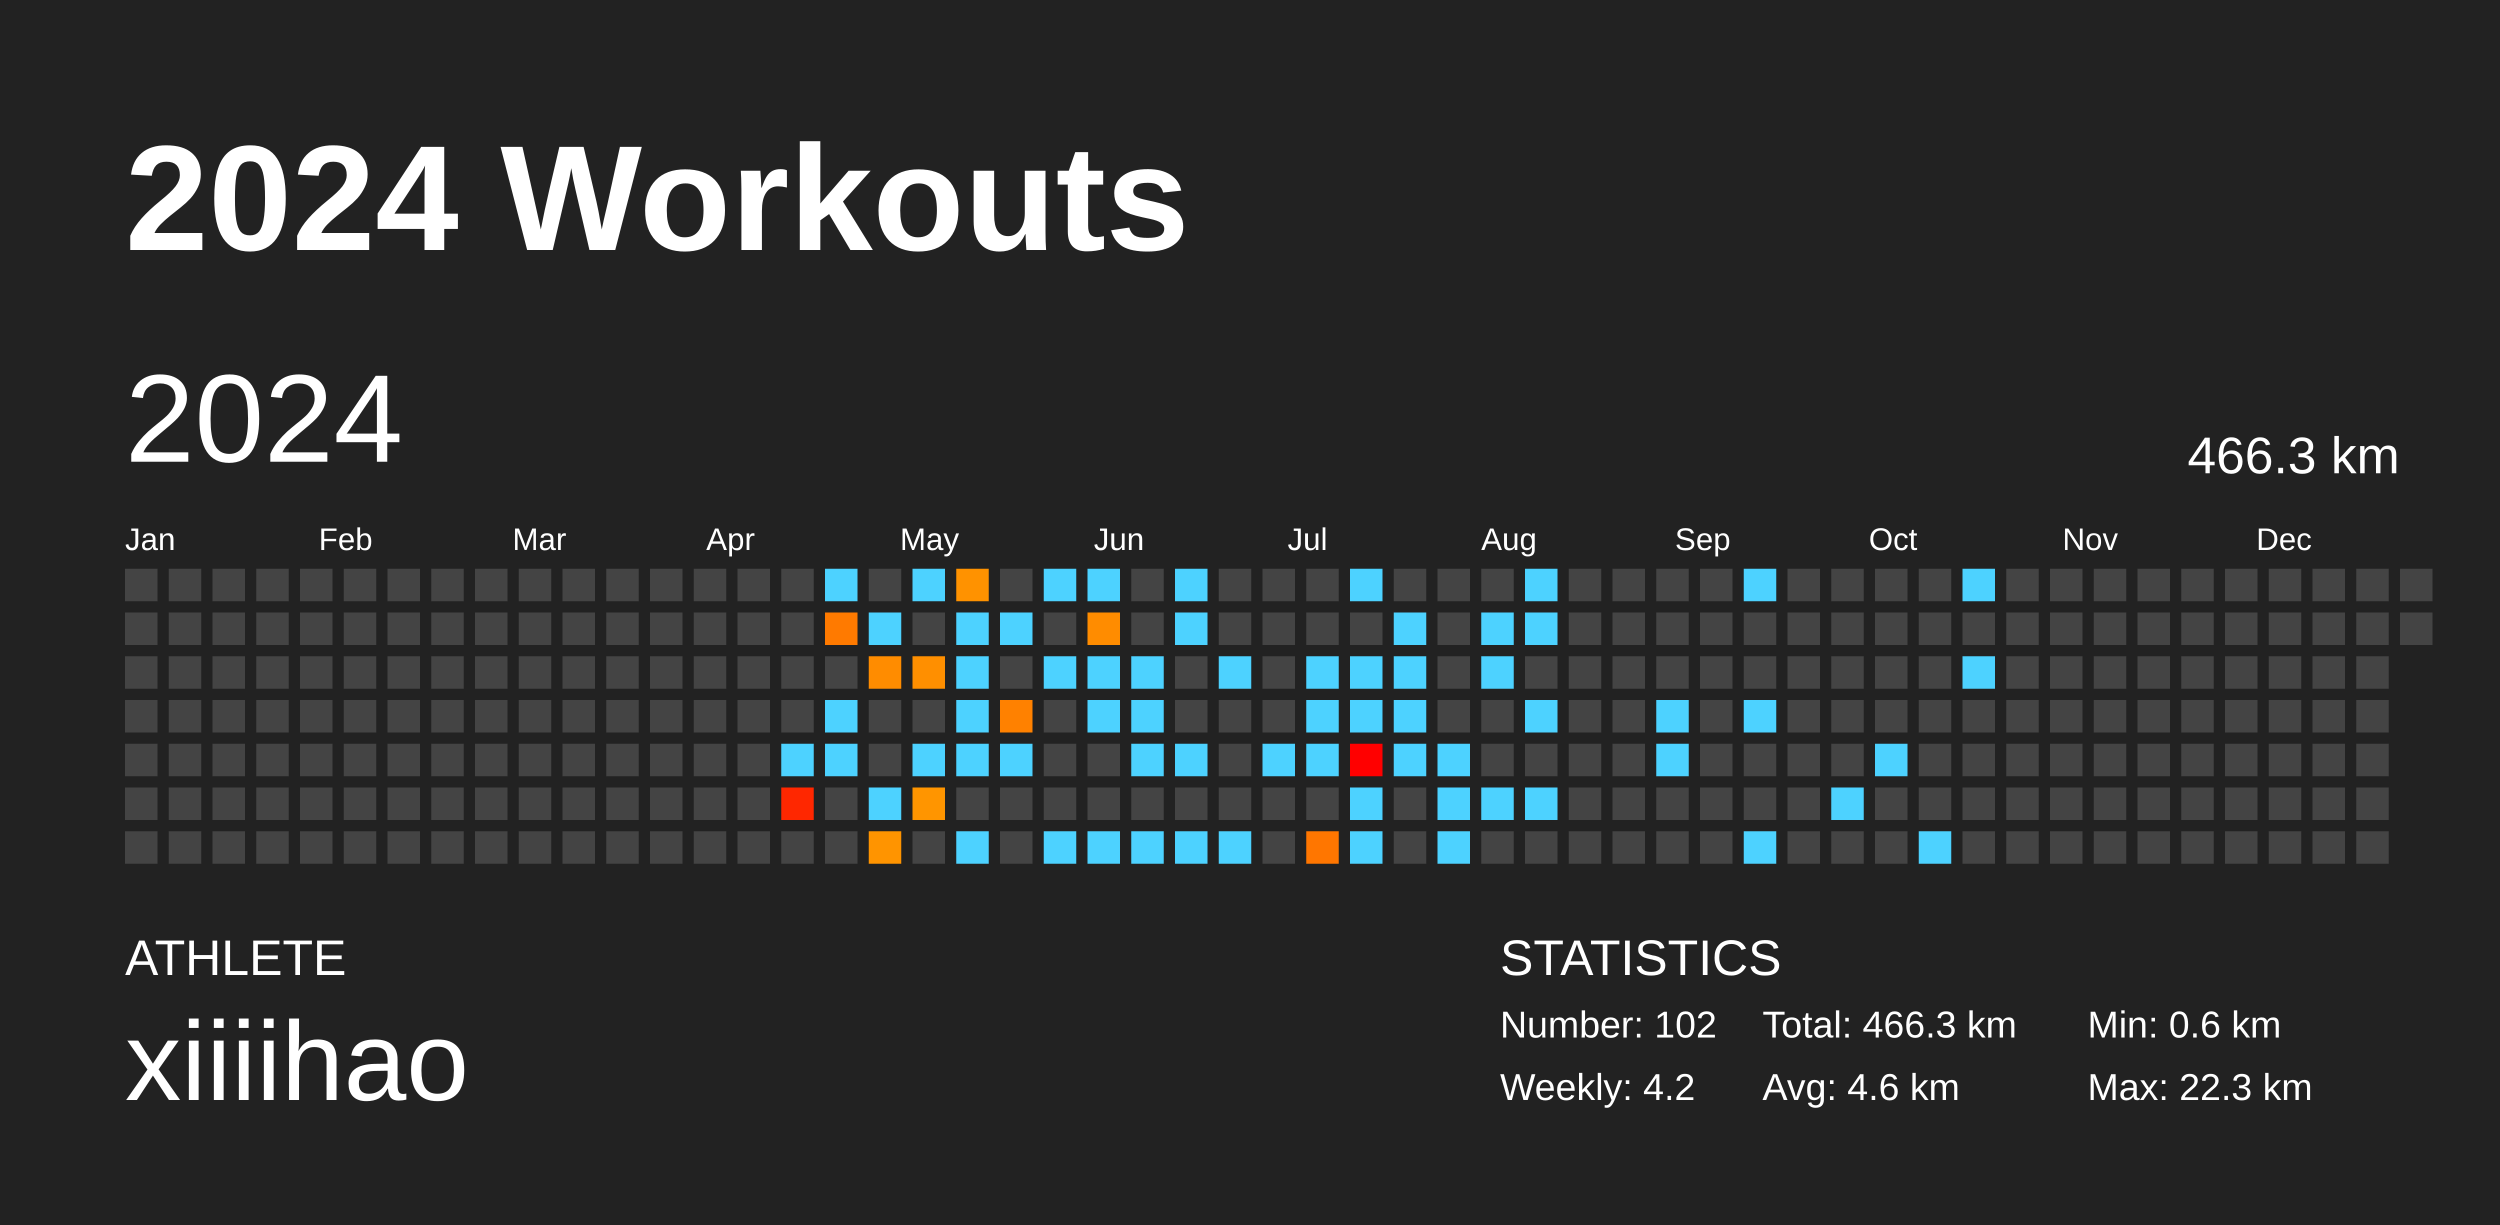
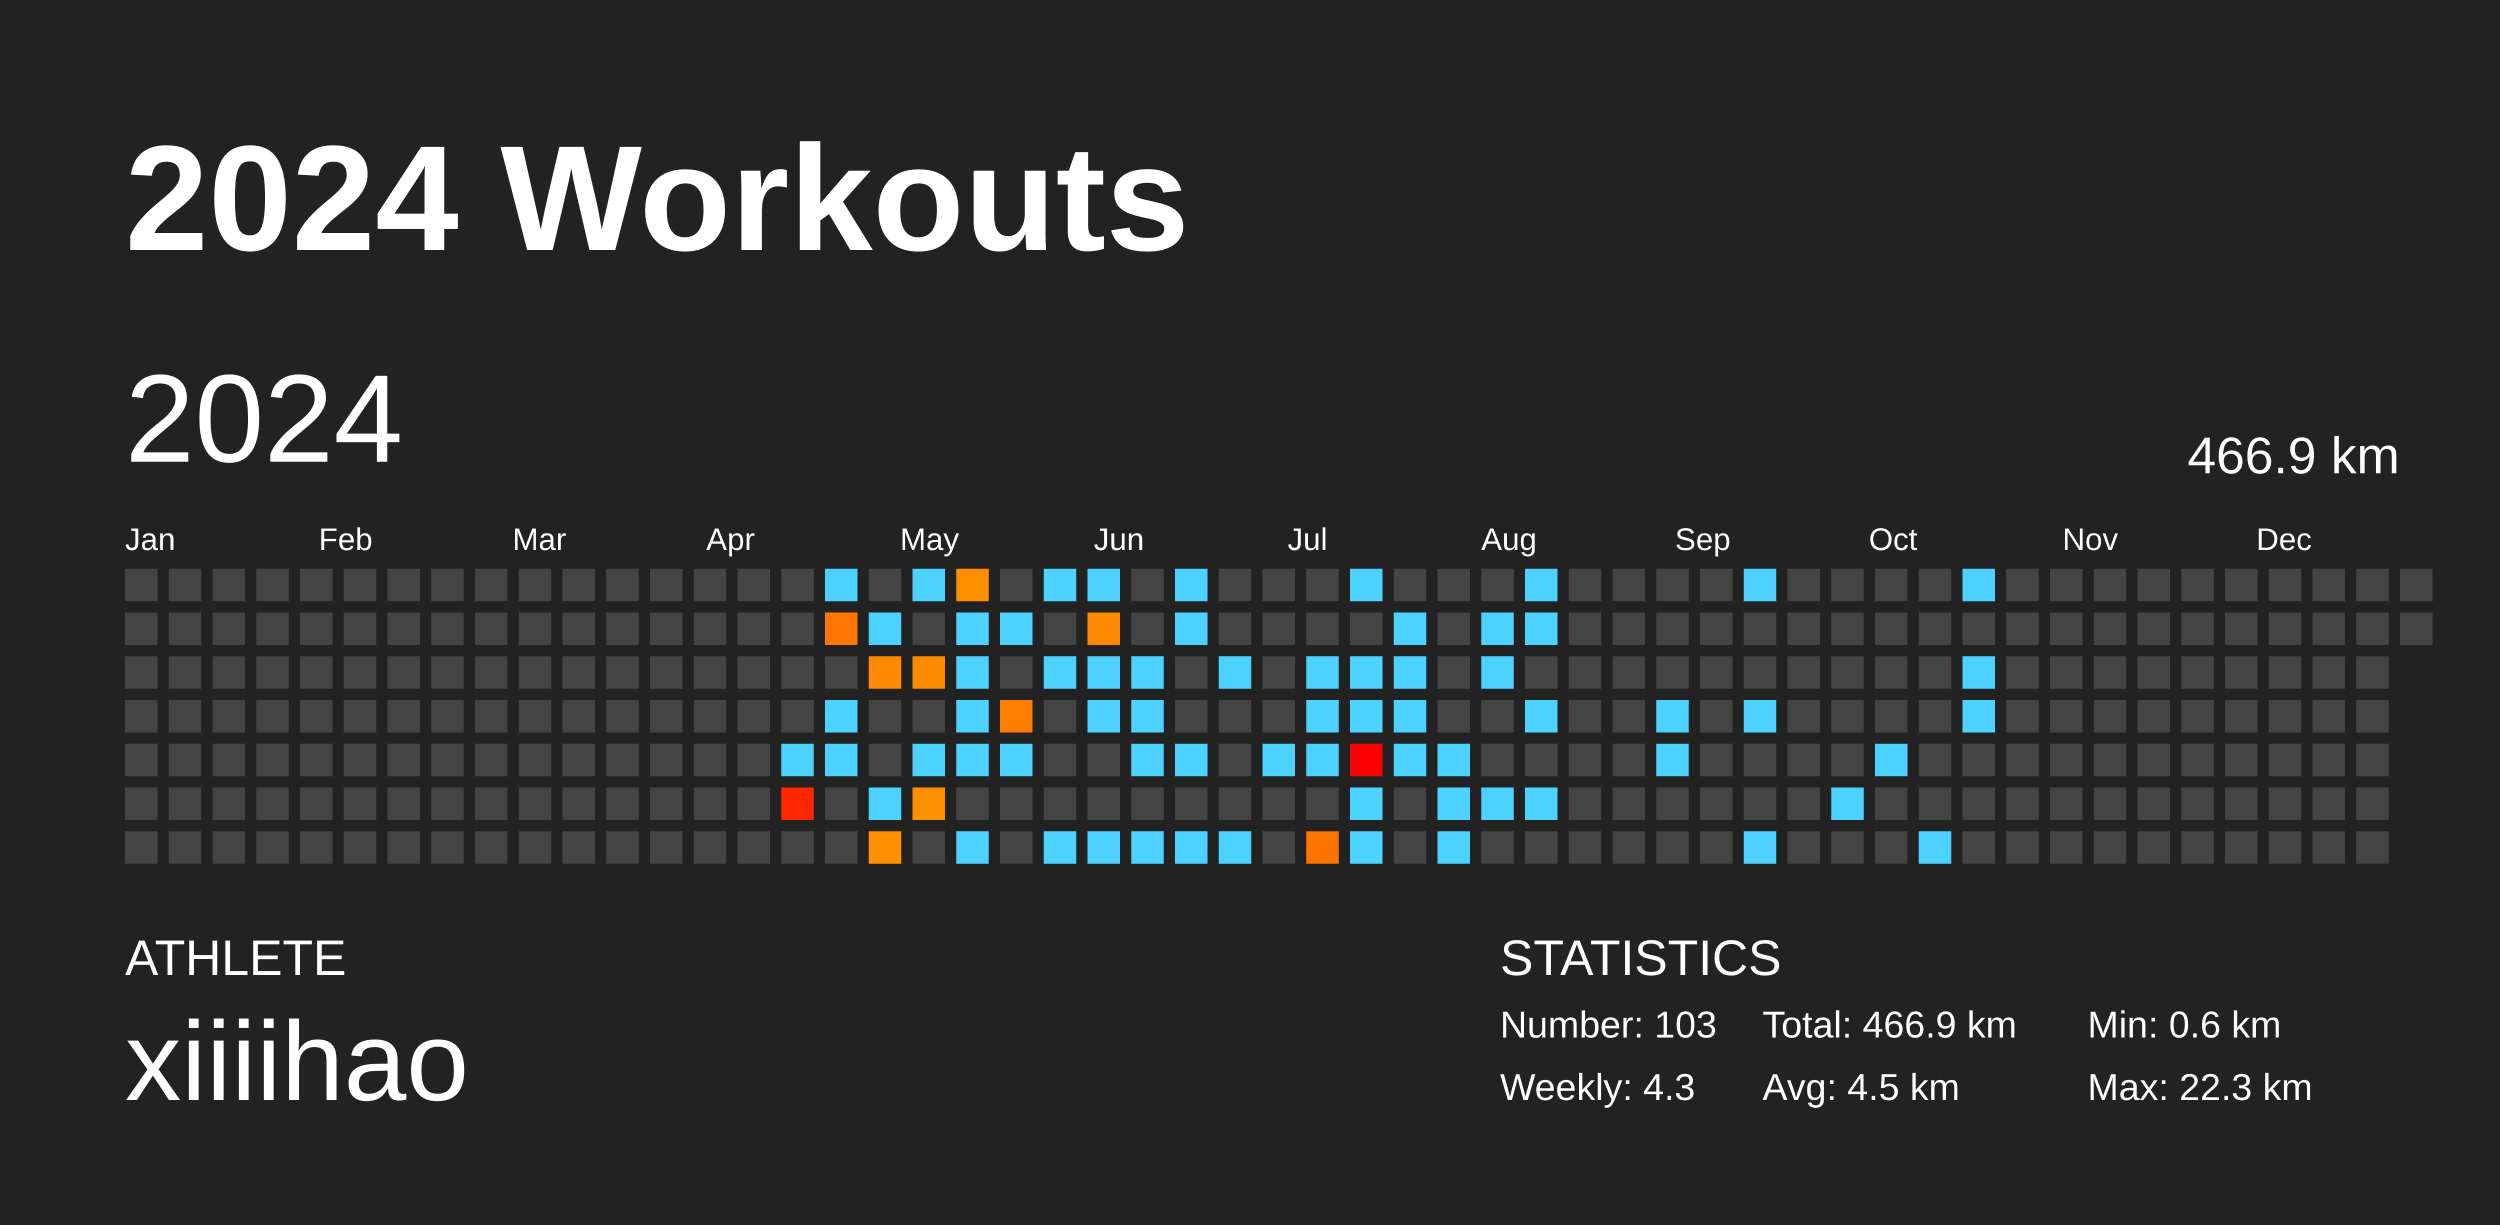
<svg xmlns="http://www.w3.org/2000/svg" baseProfile="full" height="98mm" version="1.1" viewBox="0,0,200,98" width="200mm">
  <defs />
  <rect fill="#222222" height="98" width="200" x="0" y="0" />
  <text fill="#FFFFFF" style="font-size:12px; font-family:Arial; font-weight:bold;" x="10" y="20">2024 Workouts</text>
  <text fill="#FFFFFF" style="font-size:4px; font-family:Arial" x="10" y="78">ATHLETE</text>
  <text fill="#FFFFFF" style="font-size:9px; font-family:Arial" x="10" y="88">xiiiihao</text>
  <text fill="#FFFFFF" style="font-size:4px; font-family:Arial" x="120" y="78">STATISTICS</text>
-   <text fill="#FFFFFF" style="font-size:3px; font-family:Arial" x="120" y="83">Number: 102</text>
-   <text fill="#FFFFFF" style="font-size:3px; font-family:Arial" x="120" y="88">Weekly: 4.2</text>
-   <text fill="#FFFFFF" style="font-size:3px; font-family:Arial" x="141" y="83">Total: 466.3 km</text>
-   <text fill="#FFFFFF" style="font-size:3px; font-family:Arial" x="141" y="88">Avg: 4.6 km</text>
+   <text fill="#FFFFFF" style="font-size:3px; font-family:Arial" x="120" y="83">Number: 103</text>
+   <text fill="#FFFFFF" style="font-size:3px; font-family:Arial" x="120" y="88">Weekly: 4.3</text>
+   <text fill="#FFFFFF" style="font-size:3px; font-family:Arial" x="141" y="83">Total: 466.9 km</text>
+   <text fill="#FFFFFF" style="font-size:3px; font-family:Arial" x="141" y="88">Avg: 4.5 km</text>
  <text fill="#FFFFFF" style="font-size:3px; font-family:Arial" x="167" y="83">Min: 0.6 km</text>
  <text fill="#FFFFFF" style="font-size:3px; font-family:Arial" x="167" y="88">Max: 22.3 km</text>
  <text dominant-baseline="hanging" fill="#FFFFFF" style="font-size:10.0px; font-family:Arial;" x="10" y="30">2024</text>
-   <text dominant-baseline="hanging" fill="#FFFFFF" style="font-size:4.125px; font-family:Arial;" x="175" y="35">466.3 km</text>
+   <text dominant-baseline="hanging" fill="#FFFFFF" style="font-size:4.125px; font-family:Arial;" x="175" y="35">466.9 km</text>
  <text fill="#FFFFFF" style="font-size:2.5px; font-family:Arial" x="10.0" y="44">Jan</text>
  <text fill="#FFFFFF" style="font-size:2.5px; font-family:Arial" x="25.5" y="44">Feb</text>
  <text fill="#FFFFFF" style="font-size:2.5px; font-family:Arial" x="41.0" y="44">Mar</text>
  <text fill="#FFFFFF" style="font-size:2.5px; font-family:Arial" x="56.5" y="44">Apr</text>
  <text fill="#FFFFFF" style="font-size:2.5px; font-family:Arial" x="72.0" y="44">May</text>
  <text fill="#FFFFFF" style="font-size:2.5px; font-family:Arial" x="87.5" y="44">Jun</text>
  <text fill="#FFFFFF" style="font-size:2.5px; font-family:Arial" x="103.0" y="44">Jul</text>
  <text fill="#FFFFFF" style="font-size:2.5px; font-family:Arial" x="118.5" y="44">Aug</text>
  <text fill="#FFFFFF" style="font-size:2.5px; font-family:Arial" x="134.0" y="44">Sep</text>
  <text fill="#FFFFFF" style="font-size:2.5px; font-family:Arial" x="149.5" y="44">Oct</text>
  <text fill="#FFFFFF" style="font-size:2.5px; font-family:Arial" x="165.0" y="44">Nov</text>
  <text fill="#FFFFFF" style="font-size:2.5px; font-family:Arial" x="180.5" y="44">Dec</text>
  <rect fill="#444444" height="2.6" width="2.6" x="10.0" y="45.5" />
  <rect fill="#444444" height="2.6" width="2.6" x="10.0" y="49.0" />
  <rect fill="#444444" height="2.6" width="2.6" x="10.0" y="52.5" />
  <rect fill="#444444" height="2.6" width="2.6" x="10.0" y="56.0" />
  <rect fill="#444444" height="2.6" width="2.6" x="10.0" y="59.5" />
  <rect fill="#444444" height="2.6" width="2.6" x="10.0" y="63.0" />
  <rect fill="#444444" height="2.6" width="2.6" x="10.0" y="66.5" />
  <rect fill="#444444" height="2.6" width="2.6" x="13.5" y="45.5" />
  <rect fill="#444444" height="2.6" width="2.6" x="13.5" y="49.0" />
  <rect fill="#444444" height="2.6" width="2.6" x="13.5" y="52.5" />
  <rect fill="#444444" height="2.6" width="2.6" x="13.5" y="56.0" />
  <rect fill="#444444" height="2.6" width="2.6" x="13.5" y="59.5" />
  <rect fill="#444444" height="2.6" width="2.6" x="13.5" y="63.0" />
  <rect fill="#444444" height="2.6" width="2.6" x="13.5" y="66.5" />
  <rect fill="#444444" height="2.6" width="2.6" x="17.0" y="45.5" />
  <rect fill="#444444" height="2.6" width="2.6" x="17.0" y="49.0" />
  <rect fill="#444444" height="2.6" width="2.6" x="17.0" y="52.5" />
  <rect fill="#444444" height="2.6" width="2.6" x="17.0" y="56.0" />
  <rect fill="#444444" height="2.6" width="2.6" x="17.0" y="59.5" />
  <rect fill="#444444" height="2.6" width="2.6" x="17.0" y="63.0" />
  <rect fill="#444444" height="2.6" width="2.6" x="17.0" y="66.5" />
  <rect fill="#444444" height="2.6" width="2.6" x="20.5" y="45.5" />
  <rect fill="#444444" height="2.6" width="2.6" x="20.5" y="49.0" />
  <rect fill="#444444" height="2.6" width="2.6" x="20.5" y="52.5" />
  <rect fill="#444444" height="2.6" width="2.6" x="20.5" y="56.0" />
  <rect fill="#444444" height="2.6" width="2.6" x="20.5" y="59.5" />
  <rect fill="#444444" height="2.6" width="2.6" x="20.5" y="63.0" />
  <rect fill="#444444" height="2.6" width="2.6" x="20.5" y="66.5" />
  <rect fill="#444444" height="2.6" width="2.6" x="24.0" y="45.5" />
  <rect fill="#444444" height="2.6" width="2.6" x="24.0" y="49.0" />
  <rect fill="#444444" height="2.6" width="2.6" x="24.0" y="52.5" />
  <rect fill="#444444" height="2.6" width="2.6" x="24.0" y="56.0" />
  <rect fill="#444444" height="2.6" width="2.6" x="24.0" y="59.5" />
  <rect fill="#444444" height="2.6" width="2.6" x="24.0" y="63.0" />
  <rect fill="#444444" height="2.6" width="2.6" x="24.0" y="66.5" />
  <rect fill="#444444" height="2.6" width="2.6" x="27.5" y="45.5" />
  <rect fill="#444444" height="2.6" width="2.6" x="27.5" y="49.0" />
  <rect fill="#444444" height="2.6" width="2.6" x="27.5" y="52.5" />
  <rect fill="#444444" height="2.6" width="2.6" x="27.5" y="56.0" />
  <rect fill="#444444" height="2.6" width="2.6" x="27.5" y="59.5" />
  <rect fill="#444444" height="2.6" width="2.6" x="27.5" y="63.0" />
  <rect fill="#444444" height="2.6" width="2.6" x="27.5" y="66.5" />
  <rect fill="#444444" height="2.6" width="2.6" x="31.0" y="45.5" />
  <rect fill="#444444" height="2.6" width="2.6" x="31.0" y="49.0" />
  <rect fill="#444444" height="2.6" width="2.6" x="31.0" y="52.5" />
  <rect fill="#444444" height="2.6" width="2.6" x="31.0" y="56.0" />
  <rect fill="#444444" height="2.6" width="2.6" x="31.0" y="59.5" />
  <rect fill="#444444" height="2.6" width="2.6" x="31.0" y="63.0" />
  <rect fill="#444444" height="2.6" width="2.6" x="31.0" y="66.5" />
  <rect fill="#444444" height="2.6" width="2.6" x="34.5" y="45.5" />
  <rect fill="#444444" height="2.6" width="2.6" x="34.5" y="49.0" />
  <rect fill="#444444" height="2.6" width="2.6" x="34.5" y="52.5" />
  <rect fill="#444444" height="2.6" width="2.6" x="34.5" y="56.0" />
  <rect fill="#444444" height="2.6" width="2.6" x="34.5" y="59.5" />
  <rect fill="#444444" height="2.6" width="2.6" x="34.5" y="63.0" />
  <rect fill="#444444" height="2.6" width="2.6" x="34.5" y="66.5" />
  <rect fill="#444444" height="2.6" width="2.6" x="38.0" y="45.5" />
  <rect fill="#444444" height="2.6" width="2.6" x="38.0" y="49.0" />
  <rect fill="#444444" height="2.6" width="2.6" x="38.0" y="52.5" />
  <rect fill="#444444" height="2.6" width="2.6" x="38.0" y="56.0" />
  <rect fill="#444444" height="2.6" width="2.6" x="38.0" y="59.5" />
  <rect fill="#444444" height="2.6" width="2.6" x="38.0" y="63.0" />
  <rect fill="#444444" height="2.6" width="2.6" x="38.0" y="66.5" />
  <rect fill="#444444" height="2.6" width="2.6" x="41.5" y="45.5" />
  <rect fill="#444444" height="2.6" width="2.6" x="41.5" y="49.0" />
  <rect fill="#444444" height="2.6" width="2.6" x="41.5" y="52.5" />
  <rect fill="#444444" height="2.6" width="2.6" x="41.5" y="56.0" />
  <rect fill="#444444" height="2.6" width="2.6" x="41.5" y="59.5" />
  <rect fill="#444444" height="2.6" width="2.6" x="41.5" y="63.0" />
  <rect fill="#444444" height="2.6" width="2.6" x="41.5" y="66.5" />
  <rect fill="#444444" height="2.6" width="2.6" x="45.0" y="45.5" />
  <rect fill="#444444" height="2.6" width="2.6" x="45.0" y="49.0" />
  <rect fill="#444444" height="2.6" width="2.6" x="45.0" y="52.5" />
  <rect fill="#444444" height="2.6" width="2.6" x="45.0" y="56.0" />
  <rect fill="#444444" height="2.6" width="2.6" x="45.0" y="59.5" />
  <rect fill="#444444" height="2.6" width="2.6" x="45.0" y="63.0" />
  <rect fill="#444444" height="2.6" width="2.6" x="45.0" y="66.5" />
  <rect fill="#444444" height="2.6" width="2.6" x="48.5" y="45.5" />
  <rect fill="#444444" height="2.6" width="2.6" x="48.5" y="49.0" />
  <rect fill="#444444" height="2.6" width="2.6" x="48.5" y="52.5" />
  <rect fill="#444444" height="2.6" width="2.6" x="48.5" y="56.0" />
  <rect fill="#444444" height="2.6" width="2.6" x="48.5" y="59.5" />
  <rect fill="#444444" height="2.6" width="2.6" x="48.5" y="63.0" />
  <rect fill="#444444" height="2.6" width="2.6" x="48.5" y="66.5" />
  <rect fill="#444444" height="2.6" width="2.6" x="52.0" y="45.5" />
  <rect fill="#444444" height="2.6" width="2.6" x="52.0" y="49.0" />
  <rect fill="#444444" height="2.6" width="2.6" x="52.0" y="52.5" />
  <rect fill="#444444" height="2.6" width="2.6" x="52.0" y="56.0" />
  <rect fill="#444444" height="2.6" width="2.6" x="52.0" y="59.5" />
  <rect fill="#444444" height="2.6" width="2.6" x="52.0" y="63.0" />
  <rect fill="#444444" height="2.6" width="2.6" x="52.0" y="66.5" />
  <rect fill="#444444" height="2.6" width="2.6" x="55.5" y="45.5" />
  <rect fill="#444444" height="2.6" width="2.6" x="55.5" y="49.0" />
  <rect fill="#444444" height="2.6" width="2.6" x="55.5" y="52.5" />
  <rect fill="#444444" height="2.6" width="2.6" x="55.5" y="56.0" />
  <rect fill="#444444" height="2.6" width="2.6" x="55.5" y="59.5" />
  <rect fill="#444444" height="2.6" width="2.6" x="55.5" y="63.0" />
  <rect fill="#444444" height="2.6" width="2.6" x="55.5" y="66.5" />
  <rect fill="#444444" height="2.6" width="2.6" x="59.0" y="45.5" />
  <rect fill="#444444" height="2.6" width="2.6" x="59.0" y="49.0" />
  <rect fill="#444444" height="2.6" width="2.6" x="59.0" y="52.5" />
  <rect fill="#444444" height="2.6" width="2.6" x="59.0" y="56.0" />
  <rect fill="#444444" height="2.6" width="2.6" x="59.0" y="59.5" />
  <rect fill="#444444" height="2.6" width="2.6" x="59.0" y="63.0" />
  <rect fill="#444444" height="2.6" width="2.6" x="59.0" y="66.5" />
  <rect fill="#444444" height="2.6" width="2.6" x="62.5" y="45.5" />
  <rect fill="#444444" height="2.6" width="2.6" x="62.5" y="49.0" />
  <rect fill="#444444" height="2.6" width="2.6" x="62.5" y="52.5" />
  <rect fill="#444444" height="2.6" width="2.6" x="62.5" y="56.0" />
  <rect fill="#4dd2ff" height="2.6" width="2.6" x="62.5" y="59.5" />
-   <rect fill="#ff2700" height="2.6" width="2.6" x="62.5" y="63.0" />
+   <rect fill="#ff2600" height="2.6" width="2.6" x="62.5" y="63.0" />
  <rect fill="#444444" height="2.6" width="2.6" x="62.5" y="66.5" />
  <rect fill="#4dd2ff" height="2.6" width="2.6" x="66.0" y="45.5" />
-   <rect fill="#ff7a00" height="2.6" width="2.6" x="66.0" y="49.0" />
+   <rect fill="#ff7700" height="2.6" width="2.6" x="66.0" y="49.0" />
  <rect fill="#444444" height="2.6" width="2.6" x="66.0" y="52.5" />
  <rect fill="#4dd2ff" height="2.6" width="2.6" x="66.0" y="56.0" />
  <rect fill="#4dd2ff" height="2.6" width="2.6" x="66.0" y="59.5" />
  <rect fill="#444444" height="2.6" width="2.6" x="66.0" y="63.0" />
  <rect fill="#444444" height="2.6" width="2.6" x="66.0" y="66.5" />
  <rect fill="#444444" height="2.6" width="2.6" x="69.5" y="45.5" />
  <rect fill="#4dd2ff" height="2.6" width="2.6" x="69.5" y="49.0" />
-   <rect fill="#ff8c00" height="2.6" width="2.6" x="69.5" y="52.5" />
+   <rect fill="#ff8900" height="2.6" width="2.6" x="69.5" y="52.5" />
  <rect fill="#444444" height="2.6" width="2.6" x="69.5" y="56.0" />
  <rect fill="#444444" height="2.6" width="2.6" x="69.5" y="59.5" />
  <rect fill="#4dd2ff" height="2.6" width="2.6" x="69.5" y="63.0" />
-   <rect fill="#ff9400" height="2.6" width="2.6" x="69.5" y="66.5" />
+   <rect fill="#ff9100" height="2.6" width="2.6" x="69.5" y="66.5" />
  <rect fill="#4dd2ff" height="2.6" width="2.6" x="73.0" y="45.5" />
  <rect fill="#444444" height="2.6" width="2.6" x="73.0" y="49.0" />
-   <rect fill="#ff8f00" height="2.6" width="2.6" x="73.0" y="52.5" />
+   <rect fill="#ff8b00" height="2.6" width="2.6" x="73.0" y="52.5" />
  <rect fill="#444444" height="2.6" width="2.6" x="73.0" y="56.0" />
  <rect fill="#4dd2ff" height="2.6" width="2.6" x="73.0" y="59.5" />
-   <rect fill="#ff9500" height="2.6" width="2.6" x="73.0" y="63.0" />
+   <rect fill="#ff9100" height="2.6" width="2.6" x="73.0" y="63.0" />
  <rect fill="#444444" height="2.6" width="2.6" x="73.0" y="66.5" />
-   <rect fill="#ff9200" height="2.6" width="2.6" x="76.5" y="45.5" />
+   <rect fill="#ff8e00" height="2.6" width="2.6" x="76.5" y="45.5" />
  <rect fill="#4dd2ff" height="2.6" width="2.6" x="76.5" y="49.0" />
  <rect fill="#4dd2ff" height="2.6" width="2.6" x="76.5" y="52.5" />
  <rect fill="#4dd2ff" height="2.6" width="2.6" x="76.5" y="56.0" />
  <rect fill="#4dd2ff" height="2.6" width="2.6" x="76.5" y="59.5" />
  <rect fill="#444444" height="2.6" width="2.6" x="76.5" y="63.0" />
  <rect fill="#4dd2ff" height="2.6" width="2.6" x="76.5" y="66.5" />
  <rect fill="#444444" height="2.6" width="2.6" x="80.0" y="45.5" />
  <rect fill="#4dd2ff" height="2.6" width="2.6" x="80.0" y="49.0" />
  <rect fill="#444444" height="2.6" width="2.6" x="80.0" y="52.5" />
-   <rect fill="#ff8100" height="2.6" width="2.6" x="80.0" y="56.0" />
+   <rect fill="#ff7e00" height="2.6" width="2.6" x="80.0" y="56.0" />
  <rect fill="#4dd2ff" height="2.6" width="2.6" x="80.0" y="59.5" />
  <rect fill="#444444" height="2.6" width="2.6" x="80.0" y="63.0" />
  <rect fill="#444444" height="2.6" width="2.6" x="80.0" y="66.5" />
  <rect fill="#4dd2ff" height="2.6" width="2.6" x="83.5" y="45.5" />
  <rect fill="#444444" height="2.6" width="2.6" x="83.5" y="49.0" />
  <rect fill="#4dd2ff" height="2.6" width="2.6" x="83.5" y="52.5" />
  <rect fill="#444444" height="2.6" width="2.6" x="83.5" y="56.0" />
  <rect fill="#444444" height="2.6" width="2.6" x="83.5" y="59.5" />
  <rect fill="#444444" height="2.6" width="2.6" x="83.5" y="63.0" />
  <rect fill="#4dd2ff" height="2.6" width="2.6" x="83.5" y="66.5" />
  <rect fill="#4dd2ff" height="2.6" width="2.6" x="87.0" y="45.5" />
-   <rect fill="#ff8c00" height="2.6" width="2.6" x="87.0" y="49.0" />
+   <rect fill="#ff8900" height="2.6" width="2.6" x="87.0" y="49.0" />
  <rect fill="#4dd2ff" height="2.6" width="2.6" x="87.0" y="52.5" />
  <rect fill="#4dd2ff" height="2.6" width="2.6" x="87.0" y="56.0" />
  <rect fill="#444444" height="2.6" width="2.6" x="87.0" y="59.5" />
  <rect fill="#444444" height="2.6" width="2.6" x="87.0" y="63.0" />
  <rect fill="#4dd2ff" height="2.6" width="2.6" x="87.0" y="66.5" />
  <rect fill="#444444" height="2.6" width="2.6" x="90.5" y="45.5" />
  <rect fill="#444444" height="2.6" width="2.6" x="90.5" y="49.0" />
  <rect fill="#4dd2ff" height="2.6" width="2.6" x="90.5" y="52.5" />
  <rect fill="#4dd2ff" height="2.6" width="2.6" x="90.5" y="56.0" />
  <rect fill="#4dd2ff" height="2.6" width="2.6" x="90.5" y="59.5" />
  <rect fill="#444444" height="2.6" width="2.6" x="90.5" y="63.0" />
  <rect fill="#4dd2ff" height="2.6" width="2.6" x="90.5" y="66.5" />
  <rect fill="#4dd2ff" height="2.6" width="2.6" x="94.0" y="45.5" />
  <rect fill="#4dd2ff" height="2.6" width="2.6" x="94.0" y="49.0" />
  <rect fill="#444444" height="2.6" width="2.6" x="94.0" y="52.5" />
  <rect fill="#444444" height="2.6" width="2.6" x="94.0" y="56.0" />
  <rect fill="#4dd2ff" height="2.6" width="2.6" x="94.0" y="59.5" />
  <rect fill="#444444" height="2.6" width="2.6" x="94.0" y="63.0" />
  <rect fill="#4dd2ff" height="2.6" width="2.6" x="94.0" y="66.5" />
  <rect fill="#444444" height="2.6" width="2.6" x="97.5" y="45.5" />
  <rect fill="#444444" height="2.6" width="2.6" x="97.5" y="49.0" />
  <rect fill="#4dd2ff" height="2.6" width="2.6" x="97.5" y="52.5" />
  <rect fill="#444444" height="2.6" width="2.6" x="97.5" y="56.0" />
  <rect fill="#444444" height="2.6" width="2.6" x="97.5" y="59.5" />
  <rect fill="#444444" height="2.6" width="2.6" x="97.5" y="63.0" />
  <rect fill="#4dd2ff" height="2.6" width="2.6" x="97.5" y="66.5" />
  <rect fill="#444444" height="2.6" width="2.6" x="101.0" y="45.5" />
  <rect fill="#444444" height="2.6" width="2.6" x="101.0" y="49.0" />
  <rect fill="#444444" height="2.6" width="2.6" x="101.0" y="52.5" />
  <rect fill="#444444" height="2.6" width="2.6" x="101.0" y="56.0" />
  <rect fill="#4dd2ff" height="2.6" width="2.6" x="101.0" y="59.5" />
  <rect fill="#444444" height="2.6" width="2.6" x="101.0" y="63.0" />
  <rect fill="#444444" height="2.6" width="2.6" x="101.0" y="66.5" />
  <rect fill="#444444" height="2.6" width="2.6" x="104.5" y="45.5" />
  <rect fill="#444444" height="2.6" width="2.6" x="104.5" y="49.0" />
  <rect fill="#4dd2ff" height="2.6" width="2.6" x="104.5" y="52.5" />
  <rect fill="#4dd2ff" height="2.6" width="2.6" x="104.5" y="56.0" />
  <rect fill="#4dd2ff" height="2.6" width="2.6" x="104.5" y="59.5" />
  <rect fill="#444444" height="2.6" width="2.6" x="104.5" y="63.0" />
-   <rect fill="#ff7600" height="2.6" width="2.6" x="104.5" y="66.5" />
+   <rect fill="#ff7300" height="2.6" width="2.6" x="104.5" y="66.5" />
  <rect fill="#4dd2ff" height="2.6" width="2.6" x="108.0" y="45.5" />
  <rect fill="#444444" height="2.6" width="2.6" x="108.0" y="49.0" />
  <rect fill="#4dd2ff" height="2.6" width="2.6" x="108.0" y="52.5" />
  <rect fill="#4dd2ff" height="2.6" width="2.6" x="108.0" y="56.0" />
  <rect fill="red" height="2.6" width="2.6" x="108.0" y="59.5" />
  <rect fill="#4dd2ff" height="2.6" width="2.6" x="108.0" y="63.0" />
  <rect fill="#4dd2ff" height="2.6" width="2.6" x="108.0" y="66.5" />
  <rect fill="#444444" height="2.6" width="2.6" x="111.5" y="45.5" />
  <rect fill="#4dd2ff" height="2.6" width="2.6" x="111.5" y="49.0" />
  <rect fill="#4dd2ff" height="2.6" width="2.6" x="111.5" y="52.5" />
  <rect fill="#4dd2ff" height="2.6" width="2.6" x="111.5" y="56.0" />
  <rect fill="#4dd2ff" height="2.6" width="2.6" x="111.5" y="59.5" />
  <rect fill="#444444" height="2.6" width="2.6" x="111.5" y="63.0" />
  <rect fill="#444444" height="2.6" width="2.6" x="111.5" y="66.5" />
  <rect fill="#444444" height="2.6" width="2.6" x="115.0" y="45.5" />
  <rect fill="#444444" height="2.6" width="2.6" x="115.0" y="49.0" />
  <rect fill="#444444" height="2.6" width="2.6" x="115.0" y="52.5" />
  <rect fill="#444444" height="2.6" width="2.6" x="115.0" y="56.0" />
  <rect fill="#4dd2ff" height="2.6" width="2.6" x="115.0" y="59.5" />
  <rect fill="#4dd2ff" height="2.6" width="2.6" x="115.0" y="63.0" />
  <rect fill="#4dd2ff" height="2.6" width="2.6" x="115.0" y="66.5" />
  <rect fill="#444444" height="2.6" width="2.6" x="118.5" y="45.5" />
  <rect fill="#4dd2ff" height="2.6" width="2.6" x="118.5" y="49.0" />
  <rect fill="#4dd2ff" height="2.6" width="2.6" x="118.5" y="52.5" />
  <rect fill="#444444" height="2.6" width="2.6" x="118.5" y="56.0" />
  <rect fill="#444444" height="2.6" width="2.6" x="118.5" y="59.5" />
  <rect fill="#4dd2ff" height="2.6" width="2.6" x="118.5" y="63.0" />
  <rect fill="#444444" height="2.6" width="2.6" x="118.5" y="66.5" />
  <rect fill="#4dd2ff" height="2.6" width="2.6" x="122.0" y="45.5" />
  <rect fill="#4dd2ff" height="2.6" width="2.6" x="122.0" y="49.0" />
  <rect fill="#444444" height="2.6" width="2.6" x="122.0" y="52.5" />
  <rect fill="#4dd2ff" height="2.6" width="2.6" x="122.0" y="56.0" />
  <rect fill="#444444" height="2.6" width="2.6" x="122.0" y="59.5" />
  <rect fill="#4dd2ff" height="2.6" width="2.6" x="122.0" y="63.0" />
  <rect fill="#444444" height="2.6" width="2.6" x="122.0" y="66.5" />
  <rect fill="#444444" height="2.6" width="2.6" x="125.5" y="45.5" />
  <rect fill="#444444" height="2.6" width="2.6" x="125.5" y="49.0" />
  <rect fill="#444444" height="2.6" width="2.6" x="125.5" y="52.5" />
  <rect fill="#444444" height="2.6" width="2.6" x="125.5" y="56.0" />
  <rect fill="#444444" height="2.6" width="2.6" x="125.5" y="59.5" />
  <rect fill="#444444" height="2.6" width="2.6" x="125.5" y="63.0" />
  <rect fill="#444444" height="2.6" width="2.6" x="125.5" y="66.5" />
  <rect fill="#444444" height="2.6" width="2.6" x="129.0" y="45.5" />
  <rect fill="#444444" height="2.6" width="2.6" x="129.0" y="49.0" />
  <rect fill="#444444" height="2.6" width="2.6" x="129.0" y="52.5" />
  <rect fill="#444444" height="2.6" width="2.6" x="129.0" y="56.0" />
  <rect fill="#444444" height="2.6" width="2.6" x="129.0" y="59.5" />
  <rect fill="#444444" height="2.6" width="2.6" x="129.0" y="63.0" />
  <rect fill="#444444" height="2.6" width="2.6" x="129.0" y="66.5" />
  <rect fill="#444444" height="2.6" width="2.6" x="132.5" y="45.5" />
  <rect fill="#444444" height="2.6" width="2.6" x="132.5" y="49.0" />
  <rect fill="#444444" height="2.6" width="2.6" x="132.5" y="52.5" />
  <rect fill="#4dd2ff" height="2.6" width="2.6" x="132.5" y="56.0" />
  <rect fill="#4dd2ff" height="2.6" width="2.6" x="132.5" y="59.5" />
  <rect fill="#444444" height="2.6" width="2.6" x="132.5" y="63.0" />
  <rect fill="#444444" height="2.6" width="2.6" x="132.5" y="66.5" />
  <rect fill="#444444" height="2.6" width="2.6" x="136.0" y="45.5" />
  <rect fill="#444444" height="2.6" width="2.6" x="136.0" y="49.0" />
  <rect fill="#444444" height="2.6" width="2.6" x="136.0" y="52.5" />
  <rect fill="#444444" height="2.6" width="2.6" x="136.0" y="56.0" />
  <rect fill="#444444" height="2.6" width="2.6" x="136.0" y="59.5" />
  <rect fill="#444444" height="2.6" width="2.6" x="136.0" y="63.0" />
  <rect fill="#444444" height="2.6" width="2.6" x="136.0" y="66.5" />
  <rect fill="#4dd2ff" height="2.6" width="2.6" x="139.5" y="45.5" />
  <rect fill="#444444" height="2.6" width="2.6" x="139.5" y="49.0" />
  <rect fill="#444444" height="2.6" width="2.6" x="139.5" y="52.5" />
  <rect fill="#4dd2ff" height="2.6" width="2.6" x="139.5" y="56.0" />
  <rect fill="#444444" height="2.6" width="2.6" x="139.5" y="59.5" />
  <rect fill="#444444" height="2.6" width="2.6" x="139.5" y="63.0" />
  <rect fill="#4dd2ff" height="2.6" width="2.6" x="139.5" y="66.5" />
  <rect fill="#444444" height="2.6" width="2.6" x="143.0" y="45.5" />
  <rect fill="#444444" height="2.6" width="2.6" x="143.0" y="49.0" />
  <rect fill="#444444" height="2.6" width="2.6" x="143.0" y="52.5" />
  <rect fill="#444444" height="2.6" width="2.6" x="143.0" y="56.0" />
  <rect fill="#444444" height="2.6" width="2.6" x="143.0" y="59.5" />
  <rect fill="#444444" height="2.6" width="2.6" x="143.0" y="63.0" />
  <rect fill="#444444" height="2.6" width="2.6" x="143.0" y="66.5" />
  <rect fill="#444444" height="2.6" width="2.6" x="146.5" y="45.5" />
  <rect fill="#444444" height="2.6" width="2.6" x="146.5" y="49.0" />
  <rect fill="#444444" height="2.6" width="2.6" x="146.5" y="52.5" />
  <rect fill="#444444" height="2.6" width="2.6" x="146.5" y="56.0" />
  <rect fill="#444444" height="2.6" width="2.6" x="146.5" y="59.5" />
  <rect fill="#4dd2ff" height="2.6" width="2.6" x="146.5" y="63.0" />
  <rect fill="#444444" height="2.6" width="2.6" x="146.5" y="66.5" />
  <rect fill="#444444" height="2.6" width="2.6" x="150.0" y="45.5" />
  <rect fill="#444444" height="2.6" width="2.6" x="150.0" y="49.0" />
  <rect fill="#444444" height="2.6" width="2.6" x="150.0" y="52.5" />
  <rect fill="#444444" height="2.6" width="2.6" x="150.0" y="56.0" />
  <rect fill="#4dd2ff" height="2.6" width="2.6" x="150.0" y="59.5" />
  <rect fill="#444444" height="2.6" width="2.6" x="150.0" y="63.0" />
  <rect fill="#444444" height="2.6" width="2.6" x="150.0" y="66.5" />
  <rect fill="#444444" height="2.6" width="2.6" x="153.5" y="45.5" />
  <rect fill="#444444" height="2.6" width="2.6" x="153.5" y="49.0" />
  <rect fill="#444444" height="2.6" width="2.6" x="153.5" y="52.5" />
  <rect fill="#444444" height="2.6" width="2.6" x="153.5" y="56.0" />
  <rect fill="#444444" height="2.6" width="2.6" x="153.5" y="59.5" />
  <rect fill="#444444" height="2.6" width="2.6" x="153.5" y="63.0" />
  <rect fill="#4dd2ff" height="2.6" width="2.6" x="153.5" y="66.5" />
  <rect fill="#4dd2ff" height="2.6" width="2.6" x="157.0" y="45.5" />
  <rect fill="#444444" height="2.6" width="2.6" x="157.0" y="49.0" />
  <rect fill="#4dd2ff" height="2.6" width="2.6" x="157.0" y="52.5" />
-   <rect fill="#444444" height="2.6" width="2.6" x="157.0" y="56.0" />
+   <rect fill="#4dd2ff" height="2.6" width="2.6" x="157.0" y="56.0" />
  <rect fill="#444444" height="2.6" width="2.6" x="157.0" y="59.5" />
  <rect fill="#444444" height="2.6" width="2.6" x="157.0" y="63.0" />
  <rect fill="#444444" height="2.6" width="2.6" x="157.0" y="66.5" />
  <rect fill="#444444" height="2.6" width="2.6" x="160.5" y="45.5" />
  <rect fill="#444444" height="2.6" width="2.6" x="160.5" y="49.0" />
  <rect fill="#444444" height="2.6" width="2.6" x="160.5" y="52.5" />
  <rect fill="#444444" height="2.6" width="2.6" x="160.5" y="56.0" />
  <rect fill="#444444" height="2.6" width="2.6" x="160.5" y="59.5" />
  <rect fill="#444444" height="2.6" width="2.6" x="160.5" y="63.0" />
  <rect fill="#444444" height="2.6" width="2.6" x="160.5" y="66.5" />
  <rect fill="#444444" height="2.6" width="2.6" x="164.0" y="45.5" />
  <rect fill="#444444" height="2.6" width="2.6" x="164.0" y="49.0" />
  <rect fill="#444444" height="2.6" width="2.6" x="164.0" y="52.5" />
  <rect fill="#444444" height="2.6" width="2.6" x="164.0" y="56.0" />
  <rect fill="#444444" height="2.6" width="2.6" x="164.0" y="59.5" />
  <rect fill="#444444" height="2.6" width="2.6" x="164.0" y="63.0" />
  <rect fill="#444444" height="2.6" width="2.6" x="164.0" y="66.5" />
  <rect fill="#444444" height="2.6" width="2.6" x="167.5" y="45.5" />
  <rect fill="#444444" height="2.6" width="2.6" x="167.5" y="49.0" />
  <rect fill="#444444" height="2.6" width="2.6" x="167.5" y="52.5" />
  <rect fill="#444444" height="2.6" width="2.6" x="167.5" y="56.0" />
  <rect fill="#444444" height="2.6" width="2.6" x="167.5" y="59.5" />
  <rect fill="#444444" height="2.6" width="2.6" x="167.5" y="63.0" />
  <rect fill="#444444" height="2.6" width="2.6" x="167.5" y="66.5" />
  <rect fill="#444444" height="2.6" width="2.6" x="171.0" y="45.5" />
  <rect fill="#444444" height="2.6" width="2.6" x="171.0" y="49.0" />
  <rect fill="#444444" height="2.6" width="2.6" x="171.0" y="52.5" />
  <rect fill="#444444" height="2.6" width="2.6" x="171.0" y="56.0" />
  <rect fill="#444444" height="2.6" width="2.6" x="171.0" y="59.5" />
  <rect fill="#444444" height="2.6" width="2.6" x="171.0" y="63.0" />
  <rect fill="#444444" height="2.6" width="2.6" x="171.0" y="66.5" />
  <rect fill="#444444" height="2.6" width="2.6" x="174.5" y="45.5" />
  <rect fill="#444444" height="2.6" width="2.6" x="174.5" y="49.0" />
  <rect fill="#444444" height="2.6" width="2.6" x="174.5" y="52.5" />
  <rect fill="#444444" height="2.6" width="2.6" x="174.5" y="56.0" />
  <rect fill="#444444" height="2.6" width="2.6" x="174.5" y="59.5" />
  <rect fill="#444444" height="2.6" width="2.6" x="174.5" y="63.0" />
  <rect fill="#444444" height="2.6" width="2.6" x="174.5" y="66.5" />
  <rect fill="#444444" height="2.6" width="2.6" x="178.0" y="45.5" />
  <rect fill="#444444" height="2.6" width="2.6" x="178.0" y="49.0" />
  <rect fill="#444444" height="2.6" width="2.6" x="178.0" y="52.5" />
  <rect fill="#444444" height="2.6" width="2.6" x="178.0" y="56.0" />
  <rect fill="#444444" height="2.6" width="2.6" x="178.0" y="59.5" />
  <rect fill="#444444" height="2.6" width="2.6" x="178.0" y="63.0" />
  <rect fill="#444444" height="2.6" width="2.6" x="178.0" y="66.5" />
  <rect fill="#444444" height="2.6" width="2.6" x="181.5" y="45.5" />
  <rect fill="#444444" height="2.6" width="2.6" x="181.5" y="49.0" />
  <rect fill="#444444" height="2.6" width="2.6" x="181.5" y="52.5" />
  <rect fill="#444444" height="2.6" width="2.6" x="181.5" y="56.0" />
  <rect fill="#444444" height="2.6" width="2.6" x="181.5" y="59.5" />
  <rect fill="#444444" height="2.6" width="2.6" x="181.5" y="63.0" />
  <rect fill="#444444" height="2.6" width="2.6" x="181.5" y="66.5" />
  <rect fill="#444444" height="2.6" width="2.6" x="185.0" y="45.5" />
  <rect fill="#444444" height="2.6" width="2.6" x="185.0" y="49.0" />
  <rect fill="#444444" height="2.6" width="2.6" x="185.0" y="52.5" />
  <rect fill="#444444" height="2.6" width="2.6" x="185.0" y="56.0" />
  <rect fill="#444444" height="2.6" width="2.6" x="185.0" y="59.5" />
  <rect fill="#444444" height="2.6" width="2.6" x="185.0" y="63.0" />
  <rect fill="#444444" height="2.6" width="2.6" x="185.0" y="66.5" />
  <rect fill="#444444" height="2.6" width="2.6" x="188.5" y="45.5" />
  <rect fill="#444444" height="2.6" width="2.6" x="188.5" y="49.0" />
  <rect fill="#444444" height="2.6" width="2.6" x="188.5" y="52.5" />
  <rect fill="#444444" height="2.6" width="2.6" x="188.5" y="56.0" />
  <rect fill="#444444" height="2.6" width="2.6" x="188.5" y="59.5" />
  <rect fill="#444444" height="2.6" width="2.6" x="188.5" y="63.0" />
  <rect fill="#444444" height="2.6" width="2.6" x="188.5" y="66.5" />
  <rect fill="#444444" height="2.6" width="2.6" x="192.0" y="45.5" />
  <rect fill="#444444" height="2.6" width="2.6" x="192.0" y="49.0" />
</svg>
